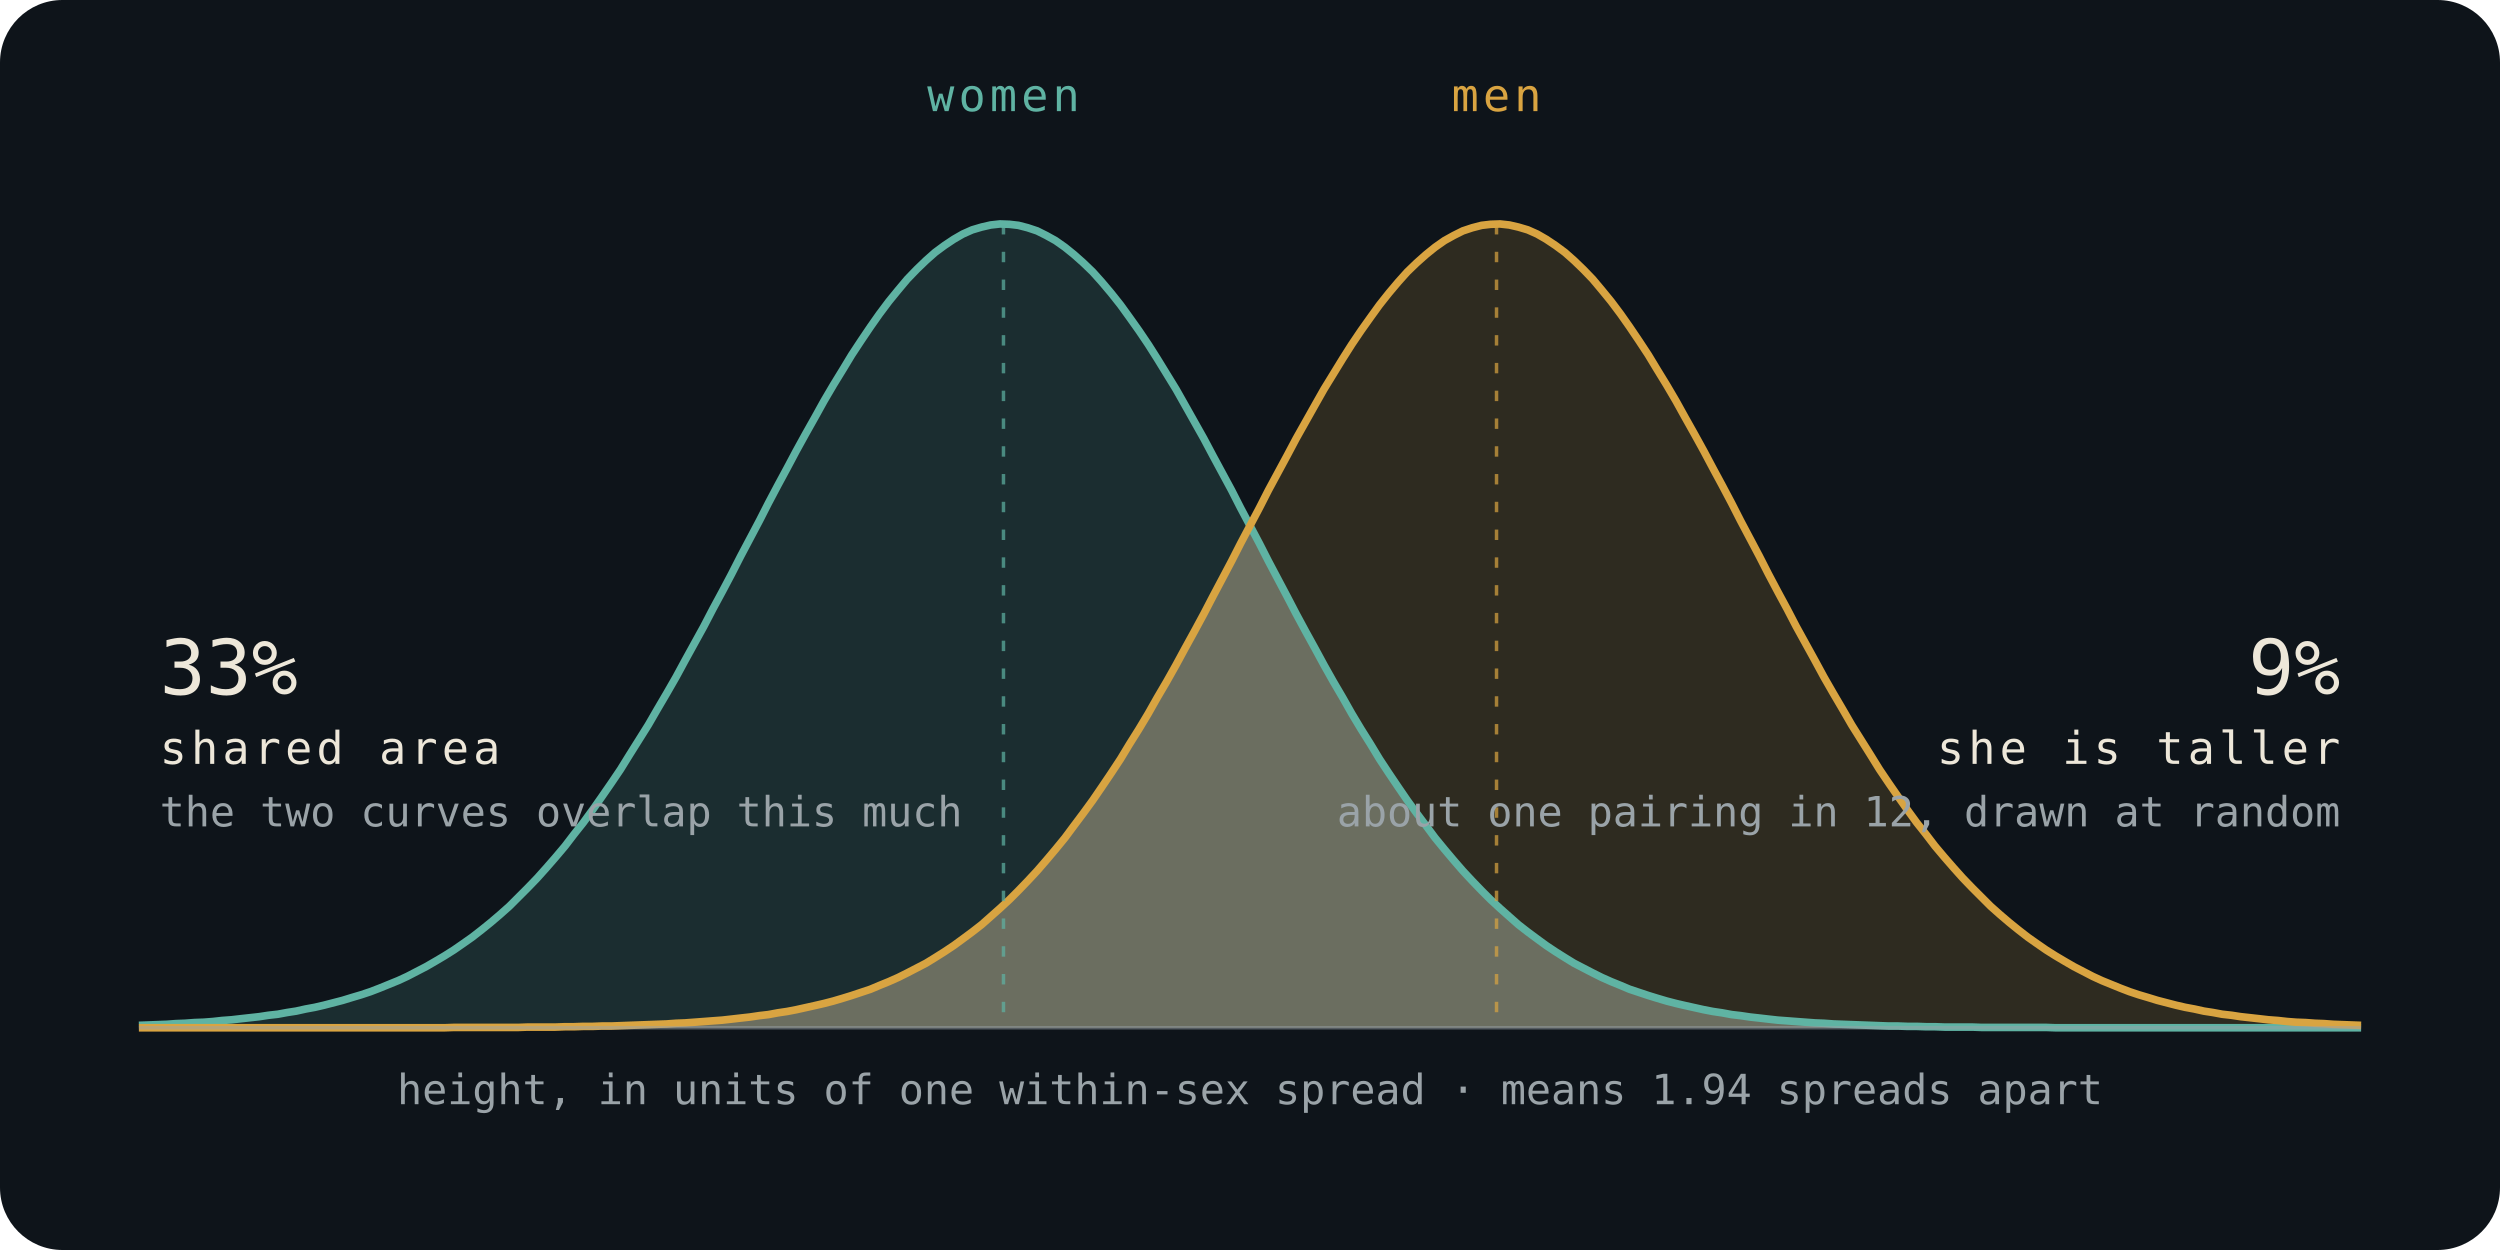
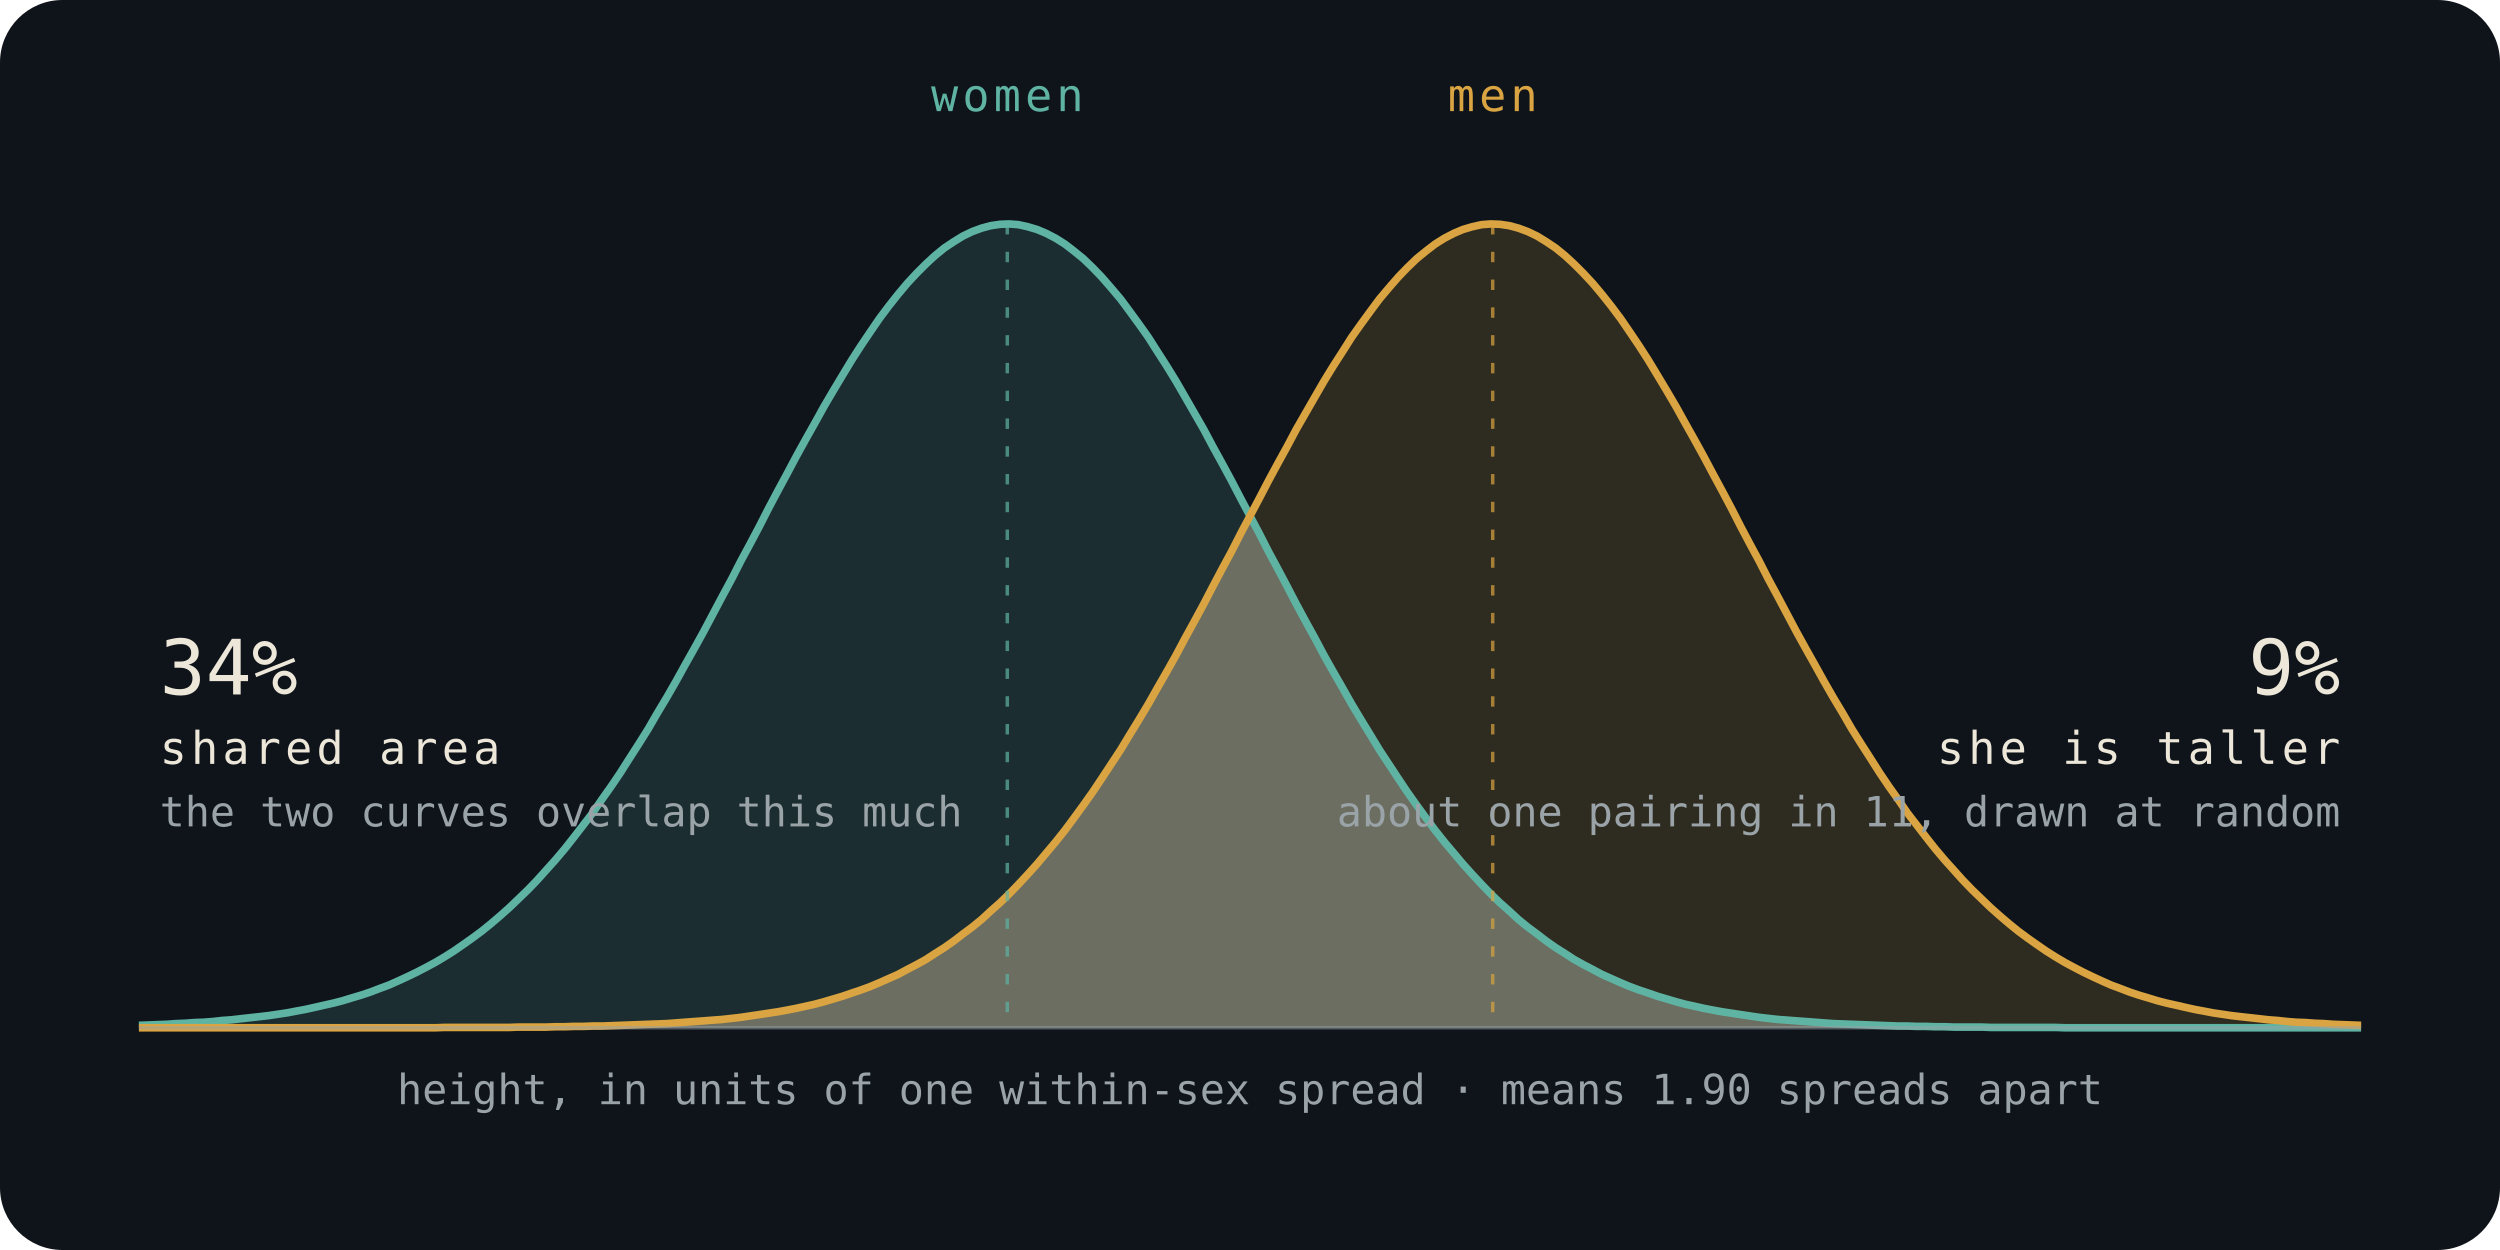
<svg xmlns="http://www.w3.org/2000/svg" viewBox="0 0 720 360" width="720" height="360" role="img" aria-labelledby="t">
  <style>
  text { font-family: "Spline Sans Mono", ui-monospace, SFMono-Regular, Menlo, monospace; fill: #EDE7D9; }
  .lab { font-size: 13px; letter-spacing: 1.2px; text-transform: uppercase; }
  .num { font-size: 22px; }
  .small { font-size: 12px; fill: #9AA3A8; }
</style>
  <rect width="720" height="360" rx="18" fill="#0E141A" />
-   <path d="M40.0,295.3 L42.7,295.2 L45.3,295.1 L48.0,295.0 L50.7,294.8 L53.3,294.7 L56.0,294.5 L58.7,294.4 L61.3,294.2 L64.0,293.9 L66.7,293.7 L69.3,293.4 L72.0,293.1 L74.7,292.8 L77.3,292.4 L80.0,292.1 L82.7,291.6 L85.3,291.2 L88.0,290.6 L90.7,290.1 L93.3,289.5 L96.0,288.8 L98.7,288.1 L101.3,287.3 L104.0,286.5 L106.7,285.6 L109.3,284.6 L112.0,283.5 L114.7,282.4 L117.3,281.2 L120.0,279.8 L122.7,278.4 L125.3,276.9 L128.0,275.3 L130.7,273.6 L133.3,271.8 L136.0,269.9 L138.7,267.8 L141.3,265.7 L144.0,263.4 L146.7,261.0 L149.3,258.4 L152.0,255.7 L154.7,252.9 L157.3,250.0 L160.0,246.9 L162.7,243.7 L165.3,240.3 L168.0,236.9 L170.7,233.2 L173.3,229.5 L176.0,225.6 L178.7,221.6 L181.3,217.4 L184.0,213.1 L186.7,208.8 L189.3,204.3 L192.0,199.7 L194.7,195.0 L197.3,190.2 L200.0,185.3 L202.7,180.4 L205.3,175.4 L208.0,170.4 L210.7,165.3 L213.3,160.2 L216.0,155.1 L218.7,150.0 L221.3,144.9 L224.0,139.8 L226.7,134.8 L229.3,129.9 L232.0,125.0 L234.7,120.2 L237.3,115.5 L240.0,110.9 L242.7,106.5 L245.3,102.2 L248.0,98.1 L250.7,94.1 L253.3,90.4 L256.0,86.8 L258.7,83.5 L261.3,80.4 L264.0,77.6 L266.7,75.0 L269.3,72.7 L272.0,70.7 L274.7,68.9 L277.3,67.4 L280.0,66.2 L282.7,65.4 L285.3,64.8 L288.0,64.5 L290.7,64.6 L293.3,64.9 L296.0,65.6 L298.7,66.5 L301.3,67.8 L304.0,69.3 L306.7,71.2 L309.3,73.3 L312.0,75.7 L314.7,78.3 L317.3,81.2 L320.0,84.4 L322.7,87.8 L325.3,91.4 L328.0,95.2 L330.7,99.2 L333.3,103.3 L336.0,107.7 L338.7,112.1 L341.3,116.7 L344.0,121.5 L346.7,126.3 L349.3,131.2 L352.0,136.2 L354.7,141.2 L357.3,146.3 L360.0,151.4 L362.7,156.5 L365.3,161.6 L368.0,166.7 L370.7,171.8 L373.3,176.8 L376.0,181.8 L378.7,186.7 L381.3,191.5 L384.0,196.3 L386.7,200.9 L389.3,205.5 L392.0,210.0 L394.7,214.3 L397.3,218.6 L400.0,222.7 L402.7,226.7 L405.3,230.5 L408.0,234.2 L410.7,237.8 L413.3,241.3 L416.0,244.6 L418.7,247.8 L421.3,250.8 L424.0,253.7 L426.7,256.5 L429.3,259.1 L432.0,261.6 L434.7,264.0 L437.3,266.3 L440.0,268.4 L442.7,270.4 L445.3,272.3 L448.0,274.1 L450.7,275.8 L453.3,277.4 L456.0,278.8 L458.7,280.2 L461.3,281.5 L464.0,282.7 L466.7,283.8 L469.3,284.9 L472.0,285.8 L474.7,286.7 L477.3,287.5 L480.0,288.3 L482.7,289.0 L485.3,289.6 L488.0,290.2 L490.7,290.8 L493.3,291.3 L496.0,291.7 L498.7,292.2 L501.3,292.5 L504.0,292.9 L506.7,293.2 L509.3,293.5 L512.0,293.8 L514.7,294.0 L517.3,294.2 L520.0,294.4 L522.7,294.6 L525.3,294.7 L528.0,294.9 L530.7,295.0 L533.3,295.1 L536.0,295.2 L538.7,295.3 L541.3,295.4 L544.0,295.5 L546.7,295.5 L549.3,295.6 L552.0,295.6 L554.7,295.7 L557.3,295.7 L560.0,295.8 L562.7,295.8 L565.3,295.8 L568.0,295.8 L570.7,295.9 L573.3,295.9 L576.0,295.9 L578.7,295.9 L581.3,295.9 L584.0,295.9 L586.7,295.9 L589.3,295.9 L592.0,296.0 L594.7,296.0 L597.3,296.0 L600.0,296.0 L602.7,296.0 L605.3,296.0 L608.0,296.0 L610.7,296.0 L613.3,296.0 L616.0,296.0 L618.7,296.0 L621.3,296.0 L624.0,296.0 L626.7,296.0 L629.3,296.0 L632.0,296.0 L634.7,296.0 L637.3,296.0 L640.0,296.0 L642.7,296.0 L645.3,296.0 L648.0,296.0 L650.7,296.0 L653.3,296.0 L656.0,296.0 L658.7,296.0 L661.3,296.0 L664.0,296.0 L666.7,296.0 L669.3,296.0 L672.0,296.0 L674.7,296.0 L677.3,296.0 L680.0,296.0 L680.0,296 L40.0,296 Z" fill="#5FB3A3" fill-opacity="0.16" />
-   <path d="M40.0,296.0 L42.7,296.0 L45.3,296.0 L48.0,296.0 L50.7,296.0 L53.3,296.0 L56.0,296.0 L58.7,296.0 L61.3,296.0 L64.0,296.0 L66.7,296.0 L69.3,296.0 L72.0,296.0 L74.7,296.0 L77.3,296.0 L80.0,296.0 L82.7,296.0 L85.3,296.0 L88.0,296.0 L90.7,296.0 L93.3,296.0 L96.0,296.0 L98.7,296.0 L101.3,296.0 L104.0,296.0 L106.7,296.0 L109.3,296.0 L112.0,296.0 L114.7,296.0 L117.3,296.0 L120.0,296.0 L122.7,296.0 L125.3,296.0 L128.0,296.0 L130.7,295.9 L133.3,295.9 L136.0,295.9 L138.7,295.9 L141.3,295.9 L144.0,295.9 L146.7,295.9 L149.3,295.9 L152.0,295.8 L154.7,295.8 L157.3,295.8 L160.0,295.8 L162.7,295.7 L165.3,295.7 L168.0,295.6 L170.7,295.6 L173.3,295.5 L176.0,295.5 L178.7,295.4 L181.3,295.3 L184.0,295.2 L186.7,295.1 L189.3,295.0 L192.0,294.9 L194.7,294.7 L197.3,294.6 L200.0,294.4 L202.7,294.2 L205.3,294.0 L208.0,293.8 L210.7,293.5 L213.3,293.2 L216.0,292.9 L218.7,292.5 L221.3,292.2 L224.0,291.7 L226.7,291.3 L229.3,290.8 L232.0,290.2 L234.7,289.6 L237.3,289.0 L240.0,288.3 L242.7,287.5 L245.3,286.7 L248.0,285.8 L250.7,284.9 L253.3,283.8 L256.0,282.7 L258.7,281.5 L261.3,280.2 L264.0,278.8 L266.7,277.4 L269.3,275.8 L272.0,274.1 L274.7,272.3 L277.3,270.4 L280.0,268.4 L282.7,266.3 L285.3,264.0 L288.0,261.6 L290.7,259.1 L293.3,256.5 L296.0,253.7 L298.7,250.8 L301.3,247.8 L304.0,244.6 L306.7,241.3 L309.3,237.8 L312.0,234.2 L314.7,230.5 L317.3,226.7 L320.0,222.7 L322.7,218.6 L325.3,214.3 L328.0,210.0 L330.7,205.5 L333.3,200.9 L336.0,196.3 L338.7,191.5 L341.3,186.7 L344.0,181.8 L346.7,176.8 L349.3,171.8 L352.0,166.7 L354.7,161.6 L357.3,156.5 L360.0,151.4 L362.7,146.3 L365.3,141.2 L368.0,136.2 L370.7,131.2 L373.3,126.3 L376.0,121.5 L378.7,116.7 L381.3,112.1 L384.0,107.7 L386.7,103.3 L389.3,99.2 L392.0,95.2 L394.7,91.4 L397.3,87.8 L400.0,84.4 L402.7,81.2 L405.3,78.3 L408.0,75.7 L410.7,73.3 L413.3,71.2 L416.0,69.3 L418.7,67.8 L421.3,66.5 L424.0,65.6 L426.7,64.9 L429.3,64.6 L432.0,64.5 L434.7,64.8 L437.3,65.4 L440.0,66.2 L442.7,67.4 L445.3,68.9 L448.0,70.7 L450.7,72.7 L453.3,75.0 L456.0,77.6 L458.7,80.4 L461.3,83.5 L464.0,86.8 L466.7,90.4 L469.3,94.1 L472.0,98.1 L474.7,102.2 L477.3,106.5 L480.0,110.9 L482.7,115.5 L485.3,120.2 L488.0,125.0 L490.7,129.9 L493.3,134.8 L496.0,139.8 L498.7,144.9 L501.3,150.0 L504.0,155.1 L506.7,160.2 L509.3,165.3 L512.0,170.4 L514.7,175.4 L517.3,180.4 L520.0,185.3 L522.7,190.2 L525.3,195.0 L528.0,199.7 L530.7,204.3 L533.3,208.8 L536.0,213.1 L538.7,217.4 L541.3,221.6 L544.0,225.6 L546.7,229.5 L549.3,233.2 L552.0,236.9 L554.7,240.3 L557.3,243.7 L560.0,246.9 L562.7,250.0 L565.3,252.9 L568.0,255.7 L570.7,258.4 L573.3,261.0 L576.0,263.4 L578.7,265.7 L581.3,267.8 L584.0,269.9 L586.7,271.8 L589.3,273.6 L592.0,275.3 L594.7,276.9 L597.3,278.4 L600.0,279.8 L602.7,281.2 L605.3,282.4 L608.0,283.5 L610.7,284.6 L613.3,285.6 L616.0,286.5 L618.7,287.3 L621.3,288.1 L624.0,288.8 L626.7,289.5 L629.3,290.1 L632.0,290.6 L634.7,291.2 L637.3,291.6 L640.0,292.1 L642.7,292.4 L645.3,292.8 L648.0,293.1 L650.7,293.4 L653.3,293.7 L656.0,293.9 L658.7,294.2 L661.3,294.4 L664.0,294.5 L666.7,294.7 L669.3,294.8 L672.0,295.0 L674.7,295.1 L677.3,295.2 L680.0,295.3 L680.0,296 L40.0,296 Z" fill="#D9A441" fill-opacity="0.16" />
-   <path d="M40.0,296.0 L42.7,296.0 L45.3,296.0 L48.0,296.0 L50.7,296.0 L53.3,296.0 L56.0,296.0 L58.7,296.0 L61.3,296.0 L64.0,296.0 L66.7,296.0 L69.3,296.0 L72.0,296.0 L74.7,296.0 L77.3,296.0 L80.0,296.0 L82.7,296.0 L85.3,296.0 L88.0,296.0 L90.7,296.0 L93.3,296.0 L96.0,296.0 L98.7,296.0 L101.3,296.0 L104.0,296.0 L106.7,296.0 L109.3,296.0 L112.0,296.0 L114.7,296.0 L117.3,296.0 L120.0,296.0 L122.7,296.0 L125.3,296.0 L128.0,296.0 L130.7,295.9 L133.3,295.9 L136.0,295.9 L138.7,295.9 L141.3,295.9 L144.0,295.9 L146.7,295.9 L149.3,295.9 L152.0,295.8 L154.7,295.8 L157.3,295.8 L160.0,295.8 L162.7,295.7 L165.3,295.7 L168.0,295.6 L170.7,295.6 L173.3,295.5 L176.0,295.5 L178.7,295.4 L181.3,295.3 L184.0,295.2 L186.7,295.1 L189.3,295.0 L192.0,294.9 L194.7,294.7 L197.3,294.6 L200.0,294.4 L202.7,294.2 L205.3,294.0 L208.0,293.8 L210.7,293.5 L213.3,293.2 L216.0,292.9 L218.7,292.5 L221.3,292.2 L224.0,291.7 L226.7,291.3 L229.3,290.8 L232.0,290.2 L234.7,289.6 L237.3,289.0 L240.0,288.3 L242.7,287.5 L245.3,286.7 L248.0,285.8 L250.7,284.9 L253.3,283.8 L256.0,282.7 L258.7,281.5 L261.3,280.2 L264.0,278.8 L266.7,277.4 L269.3,275.8 L272.0,274.1 L274.7,272.3 L277.3,270.4 L280.0,268.4 L282.7,266.3 L285.3,264.0 L288.0,261.6 L290.7,259.1 L293.3,256.5 L296.0,253.7 L298.7,250.8 L301.3,247.8 L304.0,244.6 L306.7,241.3 L309.3,237.8 L312.0,234.2 L314.7,230.5 L317.3,226.7 L320.0,222.7 L322.7,218.6 L325.3,214.3 L328.0,210.0 L330.7,205.5 L333.3,200.9 L336.0,196.3 L338.7,191.5 L341.3,186.7 L344.0,181.8 L346.7,176.8 L349.3,171.8 L352.0,166.7 L354.7,161.6 L357.3,156.5 L360.0,151.4 L362.7,156.5 L365.3,161.6 L368.0,166.7 L370.7,171.8 L373.3,176.8 L376.0,181.8 L378.7,186.7 L381.3,191.5 L384.0,196.3 L386.7,200.9 L389.3,205.5 L392.0,210.0 L394.7,214.3 L397.3,218.6 L400.0,222.7 L402.7,226.7 L405.3,230.5 L408.0,234.2 L410.7,237.8 L413.3,241.3 L416.0,244.6 L418.7,247.8 L421.3,250.8 L424.0,253.7 L426.7,256.5 L429.3,259.1 L432.0,261.6 L434.7,264.0 L437.3,266.3 L440.0,268.4 L442.7,270.4 L445.3,272.3 L448.0,274.1 L450.7,275.8 L453.3,277.4 L456.0,278.8 L458.7,280.2 L461.3,281.5 L464.0,282.7 L466.7,283.8 L469.3,284.9 L472.0,285.8 L474.7,286.7 L477.3,287.5 L480.0,288.3 L482.7,289.0 L485.3,289.6 L488.0,290.2 L490.7,290.8 L493.3,291.3 L496.0,291.7 L498.7,292.2 L501.3,292.5 L504.0,292.9 L506.7,293.2 L509.3,293.5 L512.0,293.8 L514.7,294.0 L517.3,294.2 L520.0,294.4 L522.7,294.6 L525.3,294.7 L528.0,294.9 L530.7,295.0 L533.3,295.1 L536.0,295.2 L538.7,295.3 L541.3,295.4 L544.0,295.5 L546.7,295.5 L549.3,295.6 L552.0,295.6 L554.7,295.7 L557.3,295.7 L560.0,295.8 L562.7,295.8 L565.3,295.8 L568.0,295.8 L570.7,295.9 L573.3,295.9 L576.0,295.9 L578.7,295.9 L581.3,295.9 L584.0,295.9 L586.7,295.9 L589.3,295.9 L592.0,296.0 L594.7,296.0 L597.3,296.0 L600.0,296.0 L602.7,296.0 L605.3,296.0 L608.0,296.0 L610.7,296.0 L613.3,296.0 L616.0,296.0 L618.7,296.0 L621.3,296.0 L624.0,296.0 L626.7,296.0 L629.3,296.0 L632.0,296.0 L634.7,296.0 L637.3,296.0 L640.0,296.0 L642.7,296.0 L645.3,296.0 L648.0,296.0 L650.7,296.0 L653.3,296.0 L656.0,296.0 L658.7,296.0 L661.3,296.0 L664.0,296.0 L666.7,296.0 L669.3,296.0 L672.0,296.0 L674.7,296.0 L677.3,296.0 L680.0,296.0 L680.0,296 L40.0,296 Z" fill="#EDE7D9" fill-opacity="0.28" />
-   <path d="M40.0,295.3 L42.7,295.2 L45.3,295.1 L48.0,295.0 L50.7,294.8 L53.3,294.7 L56.0,294.5 L58.7,294.4 L61.3,294.2 L64.0,293.9 L66.7,293.7 L69.3,293.4 L72.0,293.1 L74.7,292.8 L77.3,292.4 L80.0,292.1 L82.7,291.6 L85.3,291.2 L88.0,290.6 L90.7,290.1 L93.3,289.5 L96.0,288.8 L98.7,288.1 L101.3,287.3 L104.0,286.5 L106.7,285.6 L109.3,284.6 L112.0,283.5 L114.7,282.4 L117.3,281.2 L120.0,279.8 L122.7,278.4 L125.3,276.9 L128.0,275.3 L130.7,273.6 L133.3,271.8 L136.0,269.9 L138.7,267.8 L141.3,265.7 L144.0,263.4 L146.7,261.0 L149.3,258.4 L152.0,255.7 L154.7,252.9 L157.3,250.0 L160.0,246.9 L162.7,243.7 L165.3,240.3 L168.0,236.9 L170.7,233.2 L173.3,229.5 L176.0,225.6 L178.7,221.6 L181.3,217.4 L184.0,213.1 L186.7,208.8 L189.3,204.3 L192.0,199.7 L194.7,195.0 L197.3,190.2 L200.0,185.3 L202.7,180.4 L205.3,175.4 L208.0,170.4 L210.7,165.3 L213.3,160.2 L216.0,155.1 L218.7,150.0 L221.3,144.9 L224.0,139.8 L226.7,134.8 L229.3,129.9 L232.0,125.0 L234.7,120.2 L237.3,115.5 L240.0,110.9 L242.7,106.5 L245.3,102.2 L248.0,98.1 L250.7,94.1 L253.3,90.4 L256.0,86.8 L258.7,83.5 L261.3,80.4 L264.0,77.6 L266.7,75.0 L269.3,72.7 L272.0,70.7 L274.7,68.9 L277.3,67.4 L280.0,66.2 L282.7,65.4 L285.3,64.8 L288.0,64.5 L290.7,64.6 L293.3,64.9 L296.0,65.6 L298.7,66.5 L301.3,67.8 L304.0,69.3 L306.7,71.2 L309.3,73.3 L312.0,75.7 L314.7,78.3 L317.3,81.2 L320.0,84.4 L322.7,87.8 L325.3,91.4 L328.0,95.2 L330.7,99.2 L333.3,103.3 L336.0,107.7 L338.7,112.1 L341.3,116.7 L344.0,121.5 L346.7,126.3 L349.3,131.2 L352.0,136.2 L354.7,141.2 L357.3,146.3 L360.0,151.4 L362.7,156.5 L365.3,161.6 L368.0,166.7 L370.7,171.8 L373.3,176.8 L376.0,181.8 L378.7,186.7 L381.3,191.5 L384.0,196.3 L386.7,200.9 L389.3,205.5 L392.0,210.0 L394.7,214.3 L397.3,218.6 L400.0,222.7 L402.7,226.7 L405.3,230.5 L408.0,234.2 L410.7,237.8 L413.3,241.3 L416.0,244.6 L418.7,247.8 L421.3,250.8 L424.0,253.7 L426.7,256.5 L429.3,259.1 L432.0,261.6 L434.7,264.0 L437.3,266.3 L440.0,268.4 L442.7,270.4 L445.3,272.3 L448.0,274.1 L450.7,275.8 L453.3,277.4 L456.0,278.8 L458.7,280.2 L461.3,281.5 L464.0,282.7 L466.7,283.8 L469.3,284.9 L472.0,285.8 L474.7,286.7 L477.3,287.5 L480.0,288.3 L482.7,289.0 L485.3,289.6 L488.0,290.2 L490.7,290.8 L493.3,291.3 L496.0,291.7 L498.7,292.2 L501.3,292.5 L504.0,292.9 L506.7,293.2 L509.3,293.5 L512.0,293.8 L514.7,294.0 L517.3,294.2 L520.0,294.4 L522.7,294.6 L525.3,294.7 L528.0,294.9 L530.7,295.0 L533.3,295.1 L536.0,295.2 L538.7,295.3 L541.3,295.4 L544.0,295.5 L546.7,295.5 L549.3,295.6 L552.0,295.6 L554.7,295.7 L557.3,295.7 L560.0,295.8 L562.7,295.8 L565.3,295.8 L568.0,295.8 L570.7,295.9 L573.3,295.9 L576.0,295.9 L578.7,295.9 L581.3,295.9 L584.0,295.9 L586.7,295.9 L589.3,295.9 L592.0,296.0 L594.7,296.0 L597.3,296.0 L600.0,296.0 L602.7,296.0 L605.3,296.0 L608.0,296.0 L610.7,296.0 L613.3,296.0 L616.0,296.0 L618.7,296.0 L621.3,296.0 L624.0,296.0 L626.7,296.0 L629.3,296.0 L632.0,296.0 L634.7,296.0 L637.3,296.0 L640.0,296.0 L642.7,296.0 L645.3,296.0 L648.0,296.0 L650.7,296.0 L653.3,296.0 L656.0,296.0 L658.7,296.0 L661.3,296.0 L664.0,296.0 L666.7,296.0 L669.3,296.0 L672.0,296.0 L674.7,296.0 L677.3,296.0 L680.0,296.0" fill="none" stroke="#5FB3A3" stroke-width="2.2" />
-   <path d="M40.0,296.0 L42.7,296.0 L45.3,296.0 L48.0,296.0 L50.7,296.0 L53.3,296.0 L56.0,296.0 L58.7,296.0 L61.3,296.0 L64.0,296.0 L66.7,296.0 L69.3,296.0 L72.0,296.0 L74.7,296.0 L77.3,296.0 L80.0,296.0 L82.7,296.0 L85.3,296.0 L88.0,296.0 L90.7,296.0 L93.3,296.0 L96.0,296.0 L98.7,296.0 L101.3,296.0 L104.0,296.0 L106.7,296.0 L109.3,296.0 L112.0,296.0 L114.7,296.0 L117.3,296.0 L120.0,296.0 L122.7,296.0 L125.3,296.0 L128.0,296.0 L130.7,295.9 L133.3,295.9 L136.0,295.9 L138.7,295.9 L141.3,295.9 L144.0,295.9 L146.7,295.9 L149.3,295.9 L152.0,295.8 L154.7,295.8 L157.3,295.8 L160.0,295.8 L162.7,295.7 L165.3,295.7 L168.0,295.6 L170.7,295.6 L173.3,295.5 L176.0,295.5 L178.7,295.4 L181.3,295.3 L184.0,295.2 L186.7,295.1 L189.3,295.0 L192.0,294.9 L194.7,294.7 L197.3,294.6 L200.0,294.4 L202.7,294.2 L205.3,294.0 L208.0,293.8 L210.7,293.5 L213.3,293.2 L216.0,292.9 L218.7,292.5 L221.3,292.2 L224.0,291.7 L226.7,291.3 L229.3,290.8 L232.0,290.2 L234.7,289.6 L237.3,289.0 L240.0,288.3 L242.7,287.5 L245.3,286.7 L248.0,285.8 L250.7,284.9 L253.3,283.8 L256.0,282.7 L258.7,281.5 L261.3,280.2 L264.0,278.8 L266.7,277.4 L269.3,275.8 L272.0,274.1 L274.7,272.3 L277.3,270.4 L280.0,268.4 L282.7,266.3 L285.3,264.0 L288.0,261.6 L290.7,259.1 L293.3,256.5 L296.0,253.7 L298.7,250.8 L301.3,247.8 L304.0,244.6 L306.7,241.3 L309.3,237.8 L312.0,234.2 L314.7,230.5 L317.3,226.7 L320.0,222.7 L322.7,218.6 L325.3,214.3 L328.0,210.0 L330.7,205.5 L333.3,200.9 L336.0,196.3 L338.7,191.5 L341.3,186.7 L344.0,181.8 L346.7,176.8 L349.3,171.8 L352.0,166.7 L354.7,161.6 L357.3,156.5 L360.0,151.4 L362.7,146.3 L365.3,141.2 L368.0,136.2 L370.7,131.2 L373.3,126.3 L376.0,121.5 L378.7,116.7 L381.3,112.1 L384.0,107.7 L386.7,103.3 L389.3,99.2 L392.0,95.2 L394.7,91.4 L397.3,87.8 L400.0,84.4 L402.7,81.2 L405.3,78.3 L408.0,75.7 L410.7,73.3 L413.3,71.2 L416.0,69.3 L418.7,67.8 L421.3,66.5 L424.0,65.6 L426.7,64.9 L429.3,64.6 L432.0,64.5 L434.7,64.8 L437.3,65.4 L440.0,66.2 L442.7,67.4 L445.3,68.9 L448.0,70.7 L450.7,72.7 L453.3,75.0 L456.0,77.6 L458.7,80.4 L461.3,83.5 L464.0,86.8 L466.7,90.4 L469.3,94.1 L472.0,98.1 L474.7,102.2 L477.3,106.5 L480.0,110.9 L482.7,115.5 L485.3,120.2 L488.0,125.0 L490.7,129.9 L493.3,134.8 L496.0,139.8 L498.7,144.9 L501.3,150.0 L504.0,155.1 L506.7,160.2 L509.3,165.3 L512.0,170.4 L514.7,175.4 L517.3,180.4 L520.0,185.3 L522.7,190.2 L525.3,195.0 L528.0,199.7 L530.7,204.3 L533.3,208.8 L536.0,213.1 L538.7,217.4 L541.3,221.6 L544.0,225.6 L546.7,229.5 L549.3,233.2 L552.0,236.9 L554.7,240.3 L557.3,243.7 L560.0,246.9 L562.7,250.0 L565.3,252.9 L568.0,255.7 L570.7,258.4 L573.3,261.0 L576.0,263.4 L578.7,265.7 L581.3,267.8 L584.0,269.9 L586.7,271.8 L589.3,273.6 L592.0,275.3 L594.7,276.9 L597.3,278.4 L600.0,279.8 L602.7,281.2 L605.3,282.4 L608.0,283.5 L610.7,284.6 L613.3,285.6 L616.0,286.5 L618.7,287.3 L621.3,288.1 L624.0,288.8 L626.7,289.5 L629.3,290.1 L632.0,290.6 L634.7,291.2 L637.3,291.6 L640.0,292.1 L642.7,292.4 L645.3,292.8 L648.0,293.1 L650.7,293.4 L653.3,293.7 L656.0,293.9 L658.7,294.2 L661.3,294.4 L664.0,294.5 L666.7,294.7 L669.3,294.8 L672.0,295.0 L674.7,295.1 L677.3,295.2 L680.0,295.3" fill="none" stroke="#D9A441" stroke-width="2.2" />
+   <path d="M40.0,295.3 L42.7,295.2 L45.3,295.1 L48.0,295.0 L50.7,294.8 L53.3,294.7 L56.0,294.5 L58.7,294.4 L61.3,294.2 L64.0,293.9 L66.7,293.7 L69.3,293.4 L72.0,293.1 L74.7,292.8 L77.3,292.5 L80.0,292.1 L82.7,291.7 L85.3,291.2 L88.0,290.7 L90.7,290.1 L93.3,289.5 L96.0,288.9 L98.7,288.2 L101.3,287.4 L104.0,286.6 L106.7,285.7 L109.3,284.7 L112.0,283.7 L114.7,282.5 L117.3,281.3 L120.0,280.0 L122.7,278.6 L125.3,277.2 L128.0,275.6 L130.7,273.9 L133.3,272.1 L136.0,270.2 L138.7,268.2 L141.3,266.1 L144.0,263.8 L146.7,261.4 L149.3,258.9 L152.0,256.3 L154.7,253.5 L157.3,250.6 L160.0,247.6 L162.7,244.4 L165.3,241.1 L168.0,237.6 L170.7,234.1 L173.3,230.3 L176.0,226.5 L178.7,222.5 L181.3,218.4 L184.0,214.2 L186.7,209.9 L189.3,205.4 L192.0,200.9 L194.7,196.2 L197.3,191.5 L200.0,186.7 L202.7,181.8 L205.3,176.9 L208.0,171.8 L210.7,166.8 L213.3,161.7 L216.0,156.7 L218.7,151.6 L221.3,146.5 L224.0,141.4 L226.7,136.4 L229.3,131.5 L232.0,126.6 L234.7,121.8 L237.3,117.1 L240.0,112.5 L242.7,108.0 L245.3,103.7 L248.0,99.5 L250.7,95.5 L253.3,91.7 L256.0,88.1 L258.7,84.7 L261.3,81.6 L264.0,78.7 L266.7,76.0 L269.3,73.6 L272.0,71.4 L274.7,69.6 L277.3,68.0 L280.0,66.7 L282.7,65.7 L285.3,65.0 L288.0,64.6 L290.7,64.5 L293.3,64.7 L296.0,65.3 L298.7,66.1 L301.3,67.2 L304.0,68.6 L306.7,70.3 L309.3,72.3 L312.0,74.5 L314.7,77.1 L317.3,79.8 L320.0,82.9 L322.7,86.1 L325.3,89.6 L328.0,93.3 L330.7,97.1 L333.3,101.2 L336.0,105.4 L338.7,109.8 L341.3,114.3 L344.0,119.0 L346.7,123.7 L349.3,128.6 L352.0,133.5 L354.7,138.5 L357.3,143.5 L360.0,148.6 L362.7,153.7 L365.3,158.8 L368.0,163.8 L370.7,168.9 L373.3,173.9 L376.0,178.9 L378.7,183.8 L381.3,188.7 L384.0,193.5 L386.7,198.2 L389.3,202.8 L392.0,207.3 L394.7,211.7 L397.3,216.0 L400.0,220.1 L402.7,224.2 L405.3,228.1 L408.0,231.9 L410.7,235.6 L413.3,239.1 L416.0,242.5 L418.7,245.7 L421.3,248.8 L424.0,251.8 L426.7,254.7 L429.3,257.4 L432.0,260.0 L434.7,262.4 L437.3,264.8 L440.0,267.0 L442.7,269.0 L445.3,271.0 L448.0,272.9 L450.7,274.6 L453.3,276.3 L456.0,277.8 L458.7,279.2 L461.3,280.6 L464.0,281.8 L466.7,283.0 L469.3,284.1 L472.0,285.1 L474.7,286.0 L477.3,286.9 L480.0,287.7 L482.7,288.5 L485.3,289.2 L488.0,289.8 L490.7,290.4 L493.3,290.9 L496.0,291.4 L498.7,291.8 L501.3,292.2 L504.0,292.6 L506.7,293.0 L509.3,293.3 L512.0,293.6 L514.7,293.8 L517.3,294.0 L520.0,294.2 L522.7,294.4 L525.3,294.6 L528.0,294.8 L530.7,294.9 L533.3,295.0 L536.0,295.1 L538.7,295.2 L541.3,295.3 L544.0,295.4 L546.7,295.5 L549.3,295.5 L552.0,295.6 L554.7,295.6 L557.3,295.7 L560.0,295.7 L562.7,295.8 L565.3,295.8 L568.0,295.8 L570.7,295.8 L573.3,295.9 L576.0,295.9 L578.7,295.9 L581.3,295.9 L584.0,295.9 L586.7,295.9 L589.3,295.9 L592.0,295.9 L594.7,296.0 L597.3,296.0 L600.0,296.0 L602.7,296.0 L605.3,296.0 L608.0,296.0 L610.7,296.0 L613.3,296.0 L616.0,296.0 L618.7,296.0 L621.3,296.0 L624.0,296.0 L626.7,296.0 L629.3,296.0 L632.0,296.0 L634.7,296.0 L637.3,296.0 L640.0,296.0 L642.7,296.0 L645.3,296.0 L648.0,296.0 L650.7,296.0 L653.3,296.0 L656.0,296.0 L658.7,296.0 L661.3,296.0 L664.0,296.0 L666.7,296.0 L669.3,296.0 L672.0,296.0 L674.7,296.0 L677.3,296.0 L680.0,296.0 L680.0,296 L40.0,296 Z" fill="#5FB3A3" fill-opacity="0.16" />
+   <path d="M40.0,296.0 L42.7,296.0 L45.3,296.0 L48.0,296.0 L50.7,296.0 L53.3,296.0 L56.0,296.0 L58.7,296.0 L61.3,296.0 L64.0,296.0 L66.7,296.0 L69.3,296.0 L72.0,296.0 L74.7,296.0 L77.3,296.0 L80.0,296.0 L82.7,296.0 L85.3,296.0 L88.0,296.0 L90.7,296.0 L93.3,296.0 L96.0,296.0 L98.7,296.0 L101.3,296.0 L104.0,296.0 L106.7,296.0 L109.3,296.0 L112.0,296.0 L114.7,296.0 L117.3,296.0 L120.0,296.0 L122.7,296.0 L125.3,296.0 L128.0,295.9 L130.7,295.9 L133.3,295.9 L136.0,295.9 L138.7,295.9 L141.3,295.9 L144.0,295.9 L146.7,295.9 L149.3,295.8 L152.0,295.8 L154.7,295.8 L157.3,295.8 L160.0,295.7 L162.7,295.7 L165.3,295.6 L168.0,295.6 L170.7,295.5 L173.3,295.5 L176.0,295.4 L178.7,295.3 L181.3,295.2 L184.0,295.1 L186.7,295.0 L189.3,294.9 L192.0,294.8 L194.7,294.6 L197.3,294.4 L200.0,294.2 L202.7,294.0 L205.3,293.8 L208.0,293.6 L210.7,293.3 L213.3,293.0 L216.0,292.6 L218.7,292.2 L221.3,291.8 L224.0,291.4 L226.7,290.9 L229.3,290.4 L232.0,289.8 L234.7,289.2 L237.3,288.5 L240.0,287.7 L242.7,286.9 L245.3,286.0 L248.0,285.1 L250.7,284.1 L253.3,283.0 L256.0,281.8 L258.7,280.6 L261.3,279.2 L264.0,277.8 L266.7,276.3 L269.3,274.6 L272.0,272.9 L274.7,271.0 L277.3,269.0 L280.0,267.0 L282.7,264.8 L285.3,262.4 L288.0,260.0 L290.7,257.4 L293.3,254.7 L296.0,251.8 L298.7,248.8 L301.3,245.7 L304.0,242.5 L306.7,239.1 L309.3,235.6 L312.0,231.9 L314.7,228.1 L317.3,224.2 L320.0,220.1 L322.7,216.0 L325.3,211.7 L328.0,207.3 L330.7,202.8 L333.3,198.2 L336.0,193.5 L338.7,188.7 L341.3,183.8 L344.0,178.9 L346.7,173.9 L349.3,168.9 L352.0,163.8 L354.7,158.8 L357.3,153.7 L360.0,148.6 L362.7,143.5 L365.3,138.5 L368.0,133.5 L370.7,128.6 L373.3,123.7 L376.0,119.0 L378.7,114.3 L381.3,109.8 L384.0,105.4 L386.7,101.2 L389.3,97.1 L392.0,93.3 L394.7,89.6 L397.3,86.1 L400.0,82.9 L402.7,79.8 L405.3,77.1 L408.0,74.5 L410.7,72.3 L413.3,70.3 L416.0,68.6 L418.7,67.2 L421.3,66.1 L424.0,65.3 L426.7,64.7 L429.3,64.5 L432.0,64.6 L434.7,65.0 L437.3,65.7 L440.0,66.7 L442.7,68.0 L445.3,69.6 L448.0,71.4 L450.7,73.6 L453.3,76.0 L456.0,78.7 L458.7,81.6 L461.3,84.7 L464.0,88.1 L466.7,91.7 L469.3,95.5 L472.0,99.5 L474.7,103.7 L477.3,108.0 L480.0,112.5 L482.7,117.1 L485.3,121.8 L488.0,126.6 L490.7,131.5 L493.3,136.4 L496.0,141.4 L498.7,146.5 L501.3,151.6 L504.0,156.7 L506.7,161.7 L509.3,166.8 L512.0,171.8 L514.7,176.9 L517.3,181.8 L520.0,186.7 L522.7,191.5 L525.3,196.2 L528.0,200.9 L530.7,205.4 L533.3,209.9 L536.0,214.2 L538.7,218.4 L541.3,222.5 L544.0,226.5 L546.7,230.3 L549.3,234.1 L552.0,237.6 L554.7,241.1 L557.3,244.4 L560.0,247.6 L562.7,250.6 L565.3,253.5 L568.0,256.3 L570.7,258.9 L573.3,261.4 L576.0,263.8 L578.7,266.1 L581.3,268.2 L584.0,270.2 L586.7,272.1 L589.3,273.9 L592.0,275.6 L594.7,277.2 L597.3,278.6 L600.0,280.0 L602.7,281.3 L605.3,282.5 L608.0,283.7 L610.7,284.7 L613.3,285.7 L616.0,286.6 L618.7,287.4 L621.3,288.2 L624.0,288.9 L626.7,289.5 L629.3,290.1 L632.0,290.7 L634.7,291.2 L637.3,291.7 L640.0,292.1 L642.7,292.5 L645.3,292.8 L648.0,293.1 L650.7,293.4 L653.3,293.7 L656.0,293.9 L658.7,294.2 L661.3,294.4 L664.0,294.5 L666.7,294.7 L669.3,294.8 L672.0,295.0 L674.7,295.1 L677.3,295.2 L680.0,295.3 L680.0,296 L40.0,296 Z" fill="#D9A441" fill-opacity="0.16" />
+   <path d="M40.0,296.0 L42.7,296.0 L45.3,296.0 L48.0,296.0 L50.7,296.0 L53.3,296.0 L56.0,296.0 L58.7,296.0 L61.3,296.0 L64.0,296.0 L66.7,296.0 L69.3,296.0 L72.0,296.0 L74.7,296.0 L77.3,296.0 L80.0,296.0 L82.7,296.0 L85.3,296.0 L88.0,296.0 L90.7,296.0 L93.3,296.0 L96.0,296.0 L98.7,296.0 L101.3,296.0 L104.0,296.0 L106.7,296.0 L109.3,296.0 L112.0,296.0 L114.7,296.0 L117.3,296.0 L120.0,296.0 L122.7,296.0 L125.3,296.0 L128.0,295.9 L130.7,295.9 L133.3,295.9 L136.0,295.9 L138.7,295.9 L141.3,295.9 L144.0,295.9 L146.7,295.9 L149.3,295.8 L152.0,295.8 L154.7,295.8 L157.3,295.8 L160.0,295.7 L162.7,295.7 L165.3,295.6 L168.0,295.6 L170.7,295.5 L173.3,295.5 L176.0,295.4 L178.7,295.3 L181.3,295.2 L184.0,295.1 L186.7,295.0 L189.3,294.9 L192.0,294.8 L194.7,294.6 L197.3,294.4 L200.0,294.2 L202.7,294.0 L205.3,293.8 L208.0,293.6 L210.7,293.3 L213.3,293.0 L216.0,292.6 L218.7,292.2 L221.3,291.8 L224.0,291.4 L226.7,290.9 L229.3,290.4 L232.0,289.8 L234.7,289.2 L237.3,288.5 L240.0,287.7 L242.7,286.9 L245.3,286.0 L248.0,285.1 L250.7,284.1 L253.3,283.0 L256.0,281.8 L258.7,280.6 L261.3,279.2 L264.0,277.8 L266.7,276.3 L269.3,274.6 L272.0,272.9 L274.7,271.0 L277.3,269.0 L280.0,267.0 L282.7,264.8 L285.3,262.4 L288.0,260.0 L290.7,257.4 L293.3,254.7 L296.0,251.8 L298.7,248.8 L301.3,245.7 L304.0,242.5 L306.7,239.1 L309.3,235.6 L312.0,231.9 L314.7,228.1 L317.3,224.2 L320.0,220.1 L322.7,216.0 L325.3,211.7 L328.0,207.3 L330.7,202.8 L333.3,198.2 L336.0,193.5 L338.7,188.7 L341.3,183.8 L344.0,178.9 L346.7,173.9 L349.3,168.9 L352.0,163.8 L354.7,158.8 L357.3,153.7 L360.0,148.6 L362.7,153.7 L365.3,158.8 L368.0,163.8 L370.7,168.9 L373.3,173.9 L376.0,178.9 L378.7,183.8 L381.3,188.7 L384.0,193.5 L386.7,198.2 L389.3,202.8 L392.0,207.3 L394.7,211.7 L397.3,216.0 L400.0,220.1 L402.7,224.2 L405.3,228.1 L408.0,231.9 L410.7,235.6 L413.3,239.1 L416.0,242.5 L418.7,245.7 L421.3,248.8 L424.0,251.8 L426.7,254.7 L429.3,257.4 L432.0,260.0 L434.7,262.4 L437.3,264.8 L440.0,267.0 L442.7,269.0 L445.3,271.0 L448.0,272.9 L450.7,274.6 L453.3,276.3 L456.0,277.8 L458.7,279.2 L461.3,280.6 L464.0,281.8 L466.7,283.0 L469.3,284.1 L472.0,285.1 L474.7,286.0 L477.3,286.9 L480.0,287.7 L482.7,288.5 L485.3,289.2 L488.0,289.8 L490.7,290.4 L493.3,290.9 L496.0,291.4 L498.7,291.8 L501.3,292.2 L504.0,292.6 L506.7,293.0 L509.3,293.3 L512.0,293.6 L514.7,293.8 L517.3,294.0 L520.0,294.2 L522.7,294.4 L525.3,294.6 L528.0,294.8 L530.7,294.9 L533.3,295.0 L536.0,295.1 L538.7,295.2 L541.3,295.3 L544.0,295.4 L546.7,295.5 L549.3,295.5 L552.0,295.6 L554.7,295.6 L557.3,295.7 L560.0,295.7 L562.7,295.8 L565.3,295.8 L568.0,295.8 L570.7,295.8 L573.3,295.9 L576.0,295.9 L578.7,295.9 L581.3,295.9 L584.0,295.9 L586.7,295.9 L589.3,295.9 L592.0,295.9 L594.7,296.0 L597.3,296.0 L600.0,296.0 L602.7,296.0 L605.3,296.0 L608.0,296.0 L610.7,296.0 L613.3,296.0 L616.0,296.0 L618.7,296.0 L621.3,296.0 L624.0,296.0 L626.7,296.0 L629.3,296.0 L632.0,296.0 L634.7,296.0 L637.3,296.0 L640.0,296.0 L642.7,296.0 L645.3,296.0 L648.0,296.0 L650.7,296.0 L653.3,296.0 L656.0,296.0 L658.7,296.0 L661.3,296.0 L664.0,296.0 L666.7,296.0 L669.3,296.0 L672.0,296.0 L674.7,296.0 L677.3,296.0 L680.0,296.0 L680.0,296 L40.0,296 Z" fill="#EDE7D9" fill-opacity="0.28" />
+   <path d="M40.0,295.3 L42.7,295.2 L45.3,295.1 L48.0,295.0 L50.7,294.8 L53.3,294.7 L56.0,294.5 L58.7,294.4 L61.3,294.2 L64.0,293.9 L66.7,293.7 L69.3,293.4 L72.0,293.1 L74.7,292.8 L77.3,292.5 L80.0,292.1 L82.7,291.7 L85.3,291.2 L88.0,290.7 L90.7,290.1 L93.3,289.5 L96.0,288.9 L98.7,288.2 L101.3,287.4 L104.0,286.6 L106.7,285.7 L109.3,284.7 L112.0,283.7 L114.7,282.5 L117.3,281.3 L120.0,280.0 L122.7,278.6 L125.3,277.2 L128.0,275.6 L130.7,273.9 L133.3,272.1 L136.0,270.2 L138.7,268.2 L141.3,266.1 L144.0,263.8 L146.7,261.4 L149.3,258.9 L152.0,256.3 L154.7,253.5 L157.3,250.6 L160.0,247.6 L162.7,244.4 L165.3,241.1 L168.0,237.6 L170.7,234.1 L173.3,230.3 L176.0,226.5 L178.7,222.5 L181.3,218.4 L184.0,214.2 L186.7,209.9 L189.3,205.4 L192.0,200.9 L194.7,196.2 L197.3,191.5 L200.0,186.7 L202.7,181.8 L205.3,176.9 L208.0,171.8 L210.7,166.8 L213.3,161.7 L216.0,156.7 L218.7,151.6 L221.3,146.5 L224.0,141.4 L226.7,136.4 L229.3,131.5 L232.0,126.6 L234.7,121.8 L237.3,117.1 L240.0,112.5 L242.7,108.0 L245.3,103.7 L248.0,99.5 L250.7,95.5 L253.3,91.7 L256.0,88.1 L258.7,84.7 L261.3,81.6 L264.0,78.7 L266.7,76.0 L269.3,73.6 L272.0,71.4 L274.7,69.6 L277.3,68.0 L280.0,66.7 L282.7,65.7 L285.3,65.0 L288.0,64.6 L290.7,64.5 L293.3,64.7 L296.0,65.3 L298.7,66.1 L301.3,67.2 L304.0,68.6 L306.7,70.3 L309.3,72.3 L312.0,74.5 L314.7,77.1 L317.3,79.8 L320.0,82.9 L322.7,86.1 L325.3,89.6 L328.0,93.3 L330.7,97.1 L333.3,101.2 L336.0,105.4 L338.7,109.8 L341.3,114.3 L344.0,119.0 L346.7,123.7 L349.3,128.6 L352.0,133.5 L354.7,138.5 L357.3,143.5 L360.0,148.6 L362.7,153.7 L365.3,158.8 L368.0,163.8 L370.7,168.9 L373.3,173.9 L376.0,178.9 L378.7,183.8 L381.3,188.7 L384.0,193.5 L386.7,198.2 L389.3,202.8 L392.0,207.3 L394.7,211.7 L397.3,216.0 L400.0,220.1 L402.7,224.2 L405.3,228.1 L408.0,231.9 L410.7,235.6 L413.3,239.1 L416.0,242.5 L418.7,245.7 L421.3,248.8 L424.0,251.8 L426.7,254.7 L429.3,257.4 L432.0,260.0 L434.7,262.4 L437.3,264.8 L440.0,267.0 L442.7,269.0 L445.3,271.0 L448.0,272.9 L450.7,274.6 L453.3,276.3 L456.0,277.8 L458.7,279.2 L461.3,280.6 L464.0,281.8 L466.7,283.0 L469.3,284.1 L472.0,285.1 L474.7,286.0 L477.3,286.9 L480.0,287.7 L482.7,288.5 L485.3,289.2 L488.0,289.8 L490.7,290.4 L493.3,290.9 L496.0,291.4 L498.7,291.8 L501.3,292.2 L504.0,292.6 L506.7,293.0 L509.3,293.3 L512.0,293.6 L514.7,293.8 L517.3,294.0 L520.0,294.2 L522.7,294.4 L525.3,294.6 L528.0,294.8 L530.7,294.9 L533.3,295.0 L536.0,295.1 L538.7,295.2 L541.3,295.3 L544.0,295.4 L546.7,295.5 L549.3,295.5 L552.0,295.6 L554.7,295.6 L557.3,295.7 L560.0,295.7 L562.7,295.8 L565.3,295.8 L568.0,295.8 L570.7,295.8 L573.3,295.9 L576.0,295.9 L578.7,295.9 L581.3,295.9 L584.0,295.9 L586.7,295.9 L589.3,295.9 L592.0,295.9 L594.7,296.0 L597.3,296.0 L600.0,296.0 L602.7,296.0 L605.3,296.0 L608.0,296.0 L610.7,296.0 L613.3,296.0 L616.0,296.0 L618.7,296.0 L621.3,296.0 L624.0,296.0 L626.7,296.0 L629.3,296.0 L632.0,296.0 L634.7,296.0 L637.3,296.0 L640.0,296.0 L642.7,296.0 L645.3,296.0 L648.0,296.0 L650.7,296.0 L653.3,296.0 L656.0,296.0 L658.7,296.0 L661.3,296.0 L664.0,296.0 L666.7,296.0 L669.3,296.0 L672.0,296.0 L674.7,296.0 L677.3,296.0 L680.0,296.0" fill="none" stroke="#5FB3A3" stroke-width="2.2" />
+   <path d="M40.0,296.0 L42.7,296.0 L45.3,296.0 L48.0,296.0 L50.7,296.0 L53.3,296.0 L56.0,296.0 L58.7,296.0 L61.3,296.0 L64.0,296.0 L66.7,296.0 L69.3,296.0 L72.0,296.0 L74.7,296.0 L77.3,296.0 L80.0,296.0 L82.7,296.0 L85.3,296.0 L88.0,296.0 L90.7,296.0 L93.3,296.0 L96.0,296.0 L98.7,296.0 L101.3,296.0 L104.0,296.0 L106.7,296.0 L109.3,296.0 L112.0,296.0 L114.7,296.0 L117.3,296.0 L120.0,296.0 L122.7,296.0 L125.3,296.0 L128.0,295.9 L130.7,295.9 L133.3,295.9 L136.0,295.9 L138.7,295.9 L141.3,295.9 L144.0,295.9 L146.7,295.9 L149.3,295.8 L152.0,295.8 L154.7,295.8 L157.3,295.8 L160.0,295.7 L162.7,295.7 L165.3,295.6 L168.0,295.6 L170.7,295.5 L173.3,295.5 L176.0,295.4 L178.7,295.3 L181.3,295.2 L184.0,295.1 L186.7,295.0 L189.3,294.9 L192.0,294.8 L194.7,294.6 L197.3,294.4 L200.0,294.2 L202.7,294.0 L205.3,293.8 L208.0,293.6 L210.7,293.3 L213.3,293.0 L216.0,292.6 L218.7,292.2 L221.3,291.8 L224.0,291.4 L226.7,290.9 L229.3,290.4 L232.0,289.8 L234.7,289.2 L237.3,288.5 L240.0,287.7 L242.7,286.9 L245.3,286.0 L248.0,285.1 L250.7,284.1 L253.3,283.0 L256.0,281.8 L258.7,280.6 L261.3,279.2 L264.0,277.8 L266.7,276.3 L269.3,274.6 L272.0,272.9 L274.7,271.0 L277.3,269.0 L280.0,267.0 L282.7,264.8 L285.3,262.4 L288.0,260.0 L290.7,257.4 L293.3,254.7 L296.0,251.8 L298.7,248.8 L301.3,245.7 L304.0,242.5 L306.7,239.1 L309.3,235.6 L312.0,231.9 L314.7,228.1 L317.3,224.2 L320.0,220.1 L322.7,216.0 L325.3,211.7 L328.0,207.3 L330.7,202.8 L333.3,198.2 L336.0,193.5 L338.7,188.7 L341.3,183.8 L344.0,178.9 L346.7,173.9 L349.3,168.9 L352.0,163.8 L354.7,158.8 L357.3,153.7 L360.0,148.6 L362.7,143.5 L365.3,138.5 L368.0,133.5 L370.7,128.6 L373.3,123.7 L376.0,119.0 L378.7,114.3 L381.3,109.8 L384.0,105.4 L386.7,101.2 L389.3,97.1 L392.0,93.3 L394.7,89.6 L397.3,86.1 L400.0,82.9 L402.7,79.8 L405.3,77.1 L408.0,74.5 L410.7,72.3 L413.3,70.3 L416.0,68.6 L418.7,67.2 L421.3,66.1 L424.0,65.3 L426.7,64.7 L429.3,64.5 L432.0,64.6 L434.7,65.0 L437.3,65.7 L440.0,66.7 L442.7,68.0 L445.3,69.6 L448.0,71.4 L450.7,73.6 L453.3,76.0 L456.0,78.7 L458.7,81.6 L461.3,84.7 L464.0,88.1 L466.7,91.7 L469.3,95.5 L472.0,99.5 L474.7,103.7 L477.3,108.0 L480.0,112.5 L482.7,117.1 L485.3,121.8 L488.0,126.6 L490.7,131.5 L493.3,136.4 L496.0,141.4 L498.7,146.5 L501.3,151.6 L504.0,156.7 L506.7,161.7 L509.3,166.8 L512.0,171.8 L514.7,176.9 L517.3,181.8 L520.0,186.7 L522.7,191.5 L525.3,196.2 L528.0,200.9 L530.7,205.4 L533.3,209.9 L536.0,214.2 L538.7,218.4 L541.3,222.5 L544.0,226.5 L546.7,230.3 L549.3,234.1 L552.0,237.6 L554.7,241.1 L557.3,244.4 L560.0,247.6 L562.7,250.6 L565.3,253.5 L568.0,256.3 L570.7,258.9 L573.3,261.4 L576.0,263.8 L578.7,266.1 L581.3,268.2 L584.0,270.2 L586.7,272.1 L589.3,273.9 L592.0,275.6 L594.7,277.2 L597.3,278.6 L600.0,280.0 L602.7,281.3 L605.3,282.5 L608.0,283.7 L610.7,284.7 L613.3,285.7 L616.0,286.6 L618.7,287.4 L621.3,288.2 L624.0,288.9 L626.7,289.5 L629.3,290.1 L632.0,290.7 L634.7,291.2 L637.3,291.7 L640.0,292.1 L642.7,292.5 L645.3,292.8 L648.0,293.1 L650.7,293.4 L653.3,293.7 L656.0,293.9 L658.7,294.2 L661.3,294.4 L664.0,294.5 L666.7,294.7 L669.3,294.8 L672.0,295.0 L674.7,295.1 L677.3,295.2 L680.0,295.3" fill="none" stroke="#D9A441" stroke-width="2.2" />
  <line x1="40" y1="296" x2="680" y2="296" stroke="#9AA3A8" stroke-opacity="0.5" />
-   <line x1="289.0" y1="64.519" x2="289.0" y2="296" stroke="#5FB3A3" stroke-dasharray="3 5" stroke-opacity="0.7" />
-   <line x1="431.0" y1="64.519" x2="431.0" y2="296" stroke="#D9A441" stroke-dasharray="3 5" stroke-opacity="0.7" />
-   <text class="lab" x="289.0" y="32" text-anchor="middle" fill="#5FB3A3" style="fill:#5FB3A3">women</text>
-   <text class="lab" x="431.0" y="32" text-anchor="middle" style="fill:#D9A441">men</text>
-   <text class="small" x="360" y="318" text-anchor="middle">height, in units of one within-sex spread · means 1.94 spreads apart</text>
+   <line x1="290.1" y1="64.519" x2="290.1" y2="296" stroke="#5FB3A3" stroke-dasharray="3 5" stroke-opacity="0.7" />
+   <line x1="429.9" y1="64.519" x2="429.9" y2="296" stroke="#D9A441" stroke-dasharray="3 5" stroke-opacity="0.7" />
+   <text class="lab" x="290.1" y="32" text-anchor="middle" fill="#5FB3A3" style="fill:#5FB3A3">women</text>
+   <text class="lab" x="429.9" y="32" text-anchor="middle" style="fill:#D9A441">men</text>
+   <text class="small" x="360" y="318" text-anchor="middle">height, in units of one within-sex spread · means 1.90 spreads apart</text>
  <g transform="translate(46, 200)">
-     <text class="num">33%</text>
+     <text class="num">34%</text>
    <text class="lab" y="20">shared area</text>
    <text class="small" y="38">the two curves overlap this much</text>
  </g>
  <g transform="translate(674, 200)" text-anchor="end">
    <text class="num">9%</text>
    <text class="lab" y="20">she is taller</text>
-     <text class="small" y="38">about one pairing in 12, drawn at random</text>
+     <text class="small" y="38">about one pairing in 11, drawn at random</text>
  </g>
</svg>
